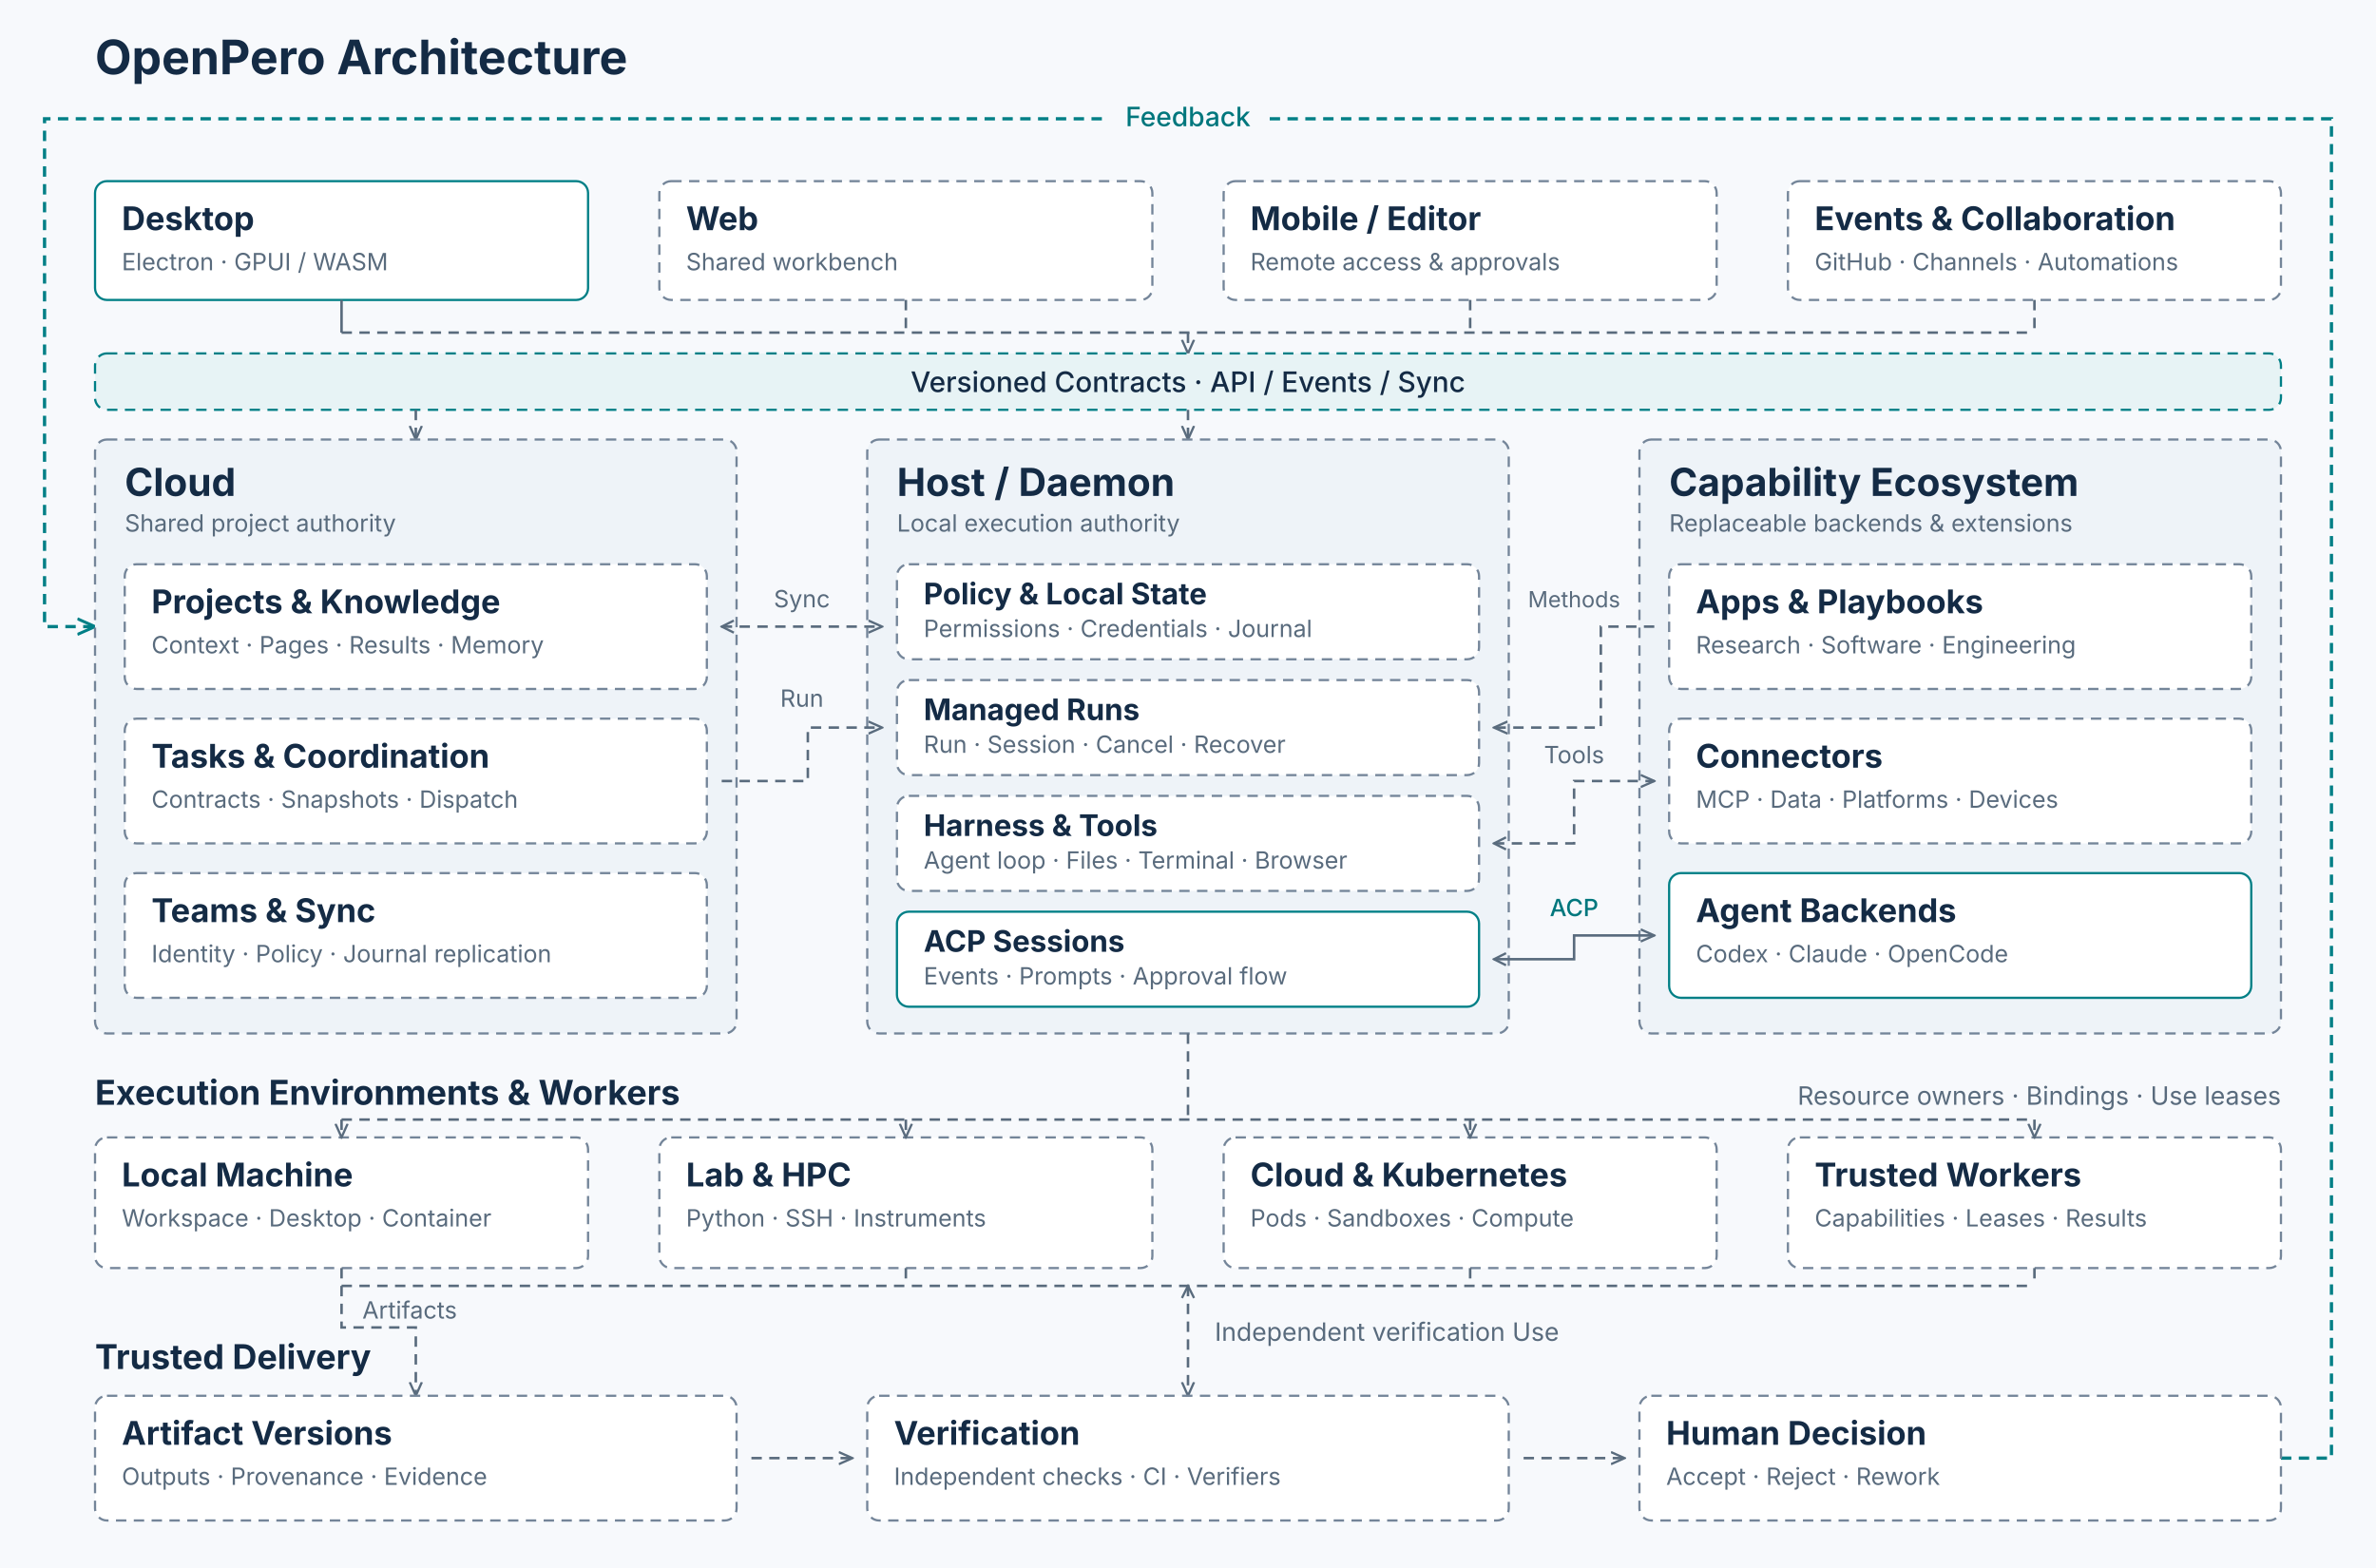
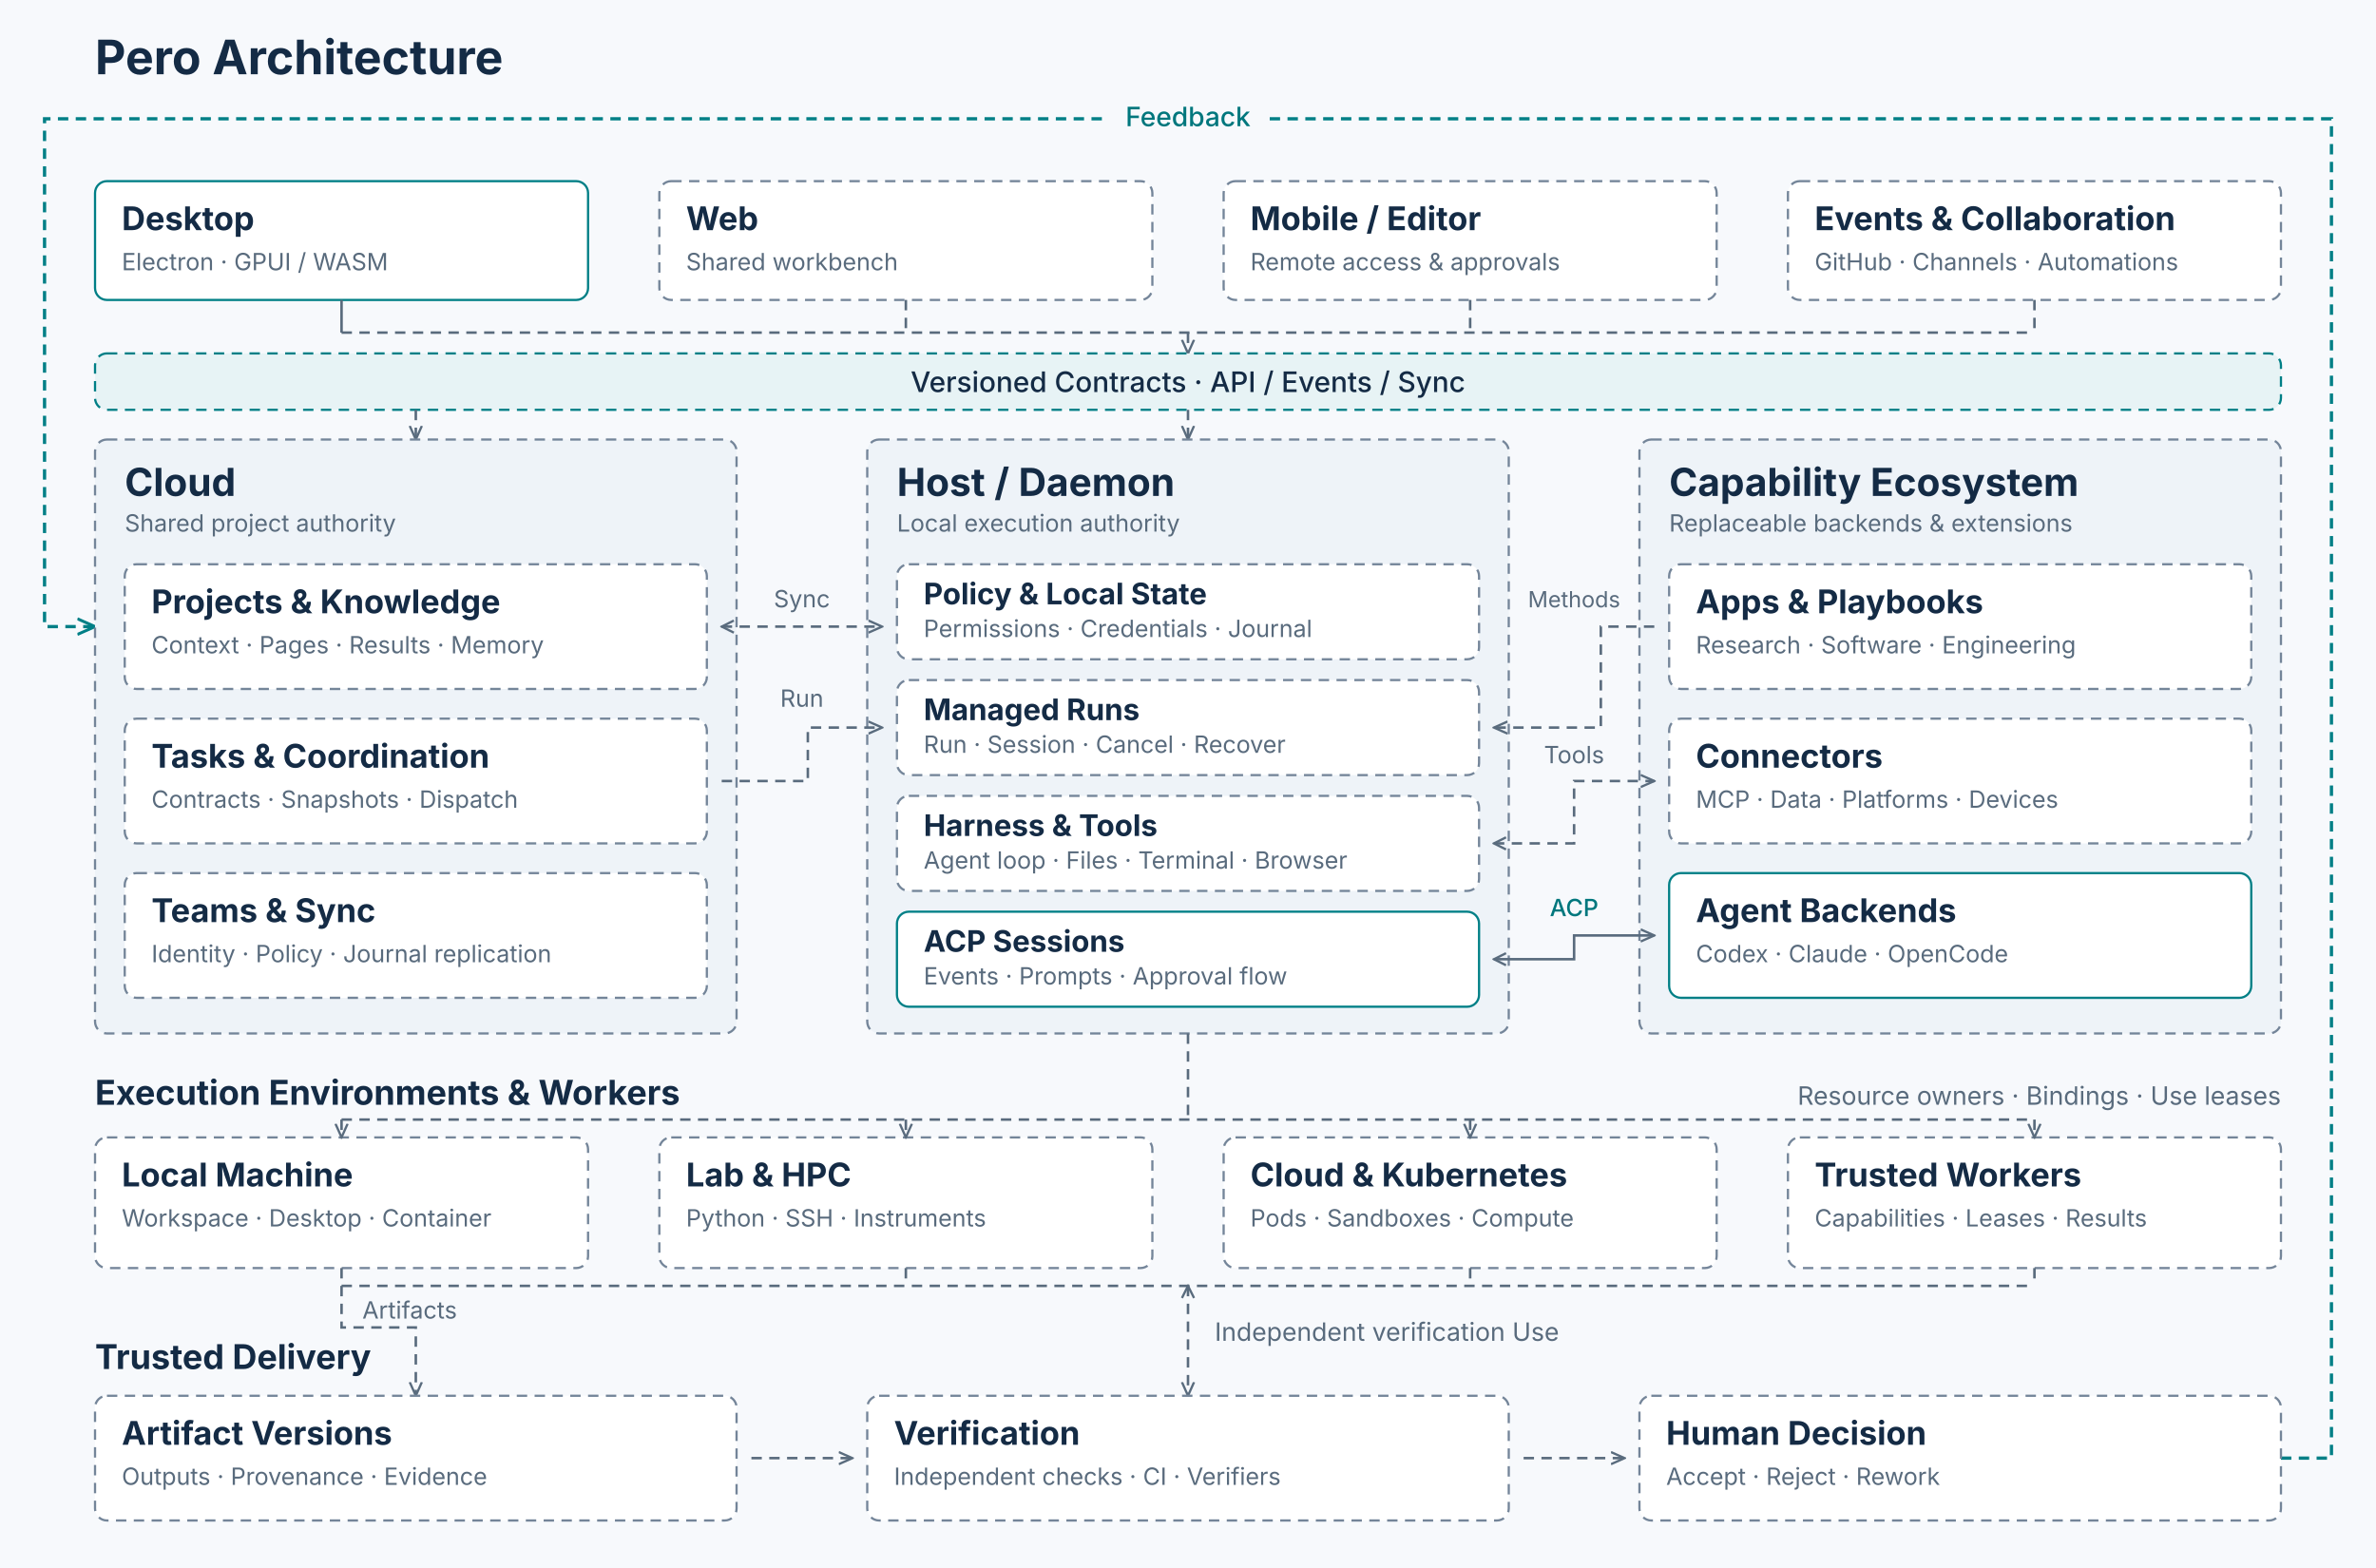
<svg xmlns="http://www.w3.org/2000/svg" width="1600" height="1056" viewBox="0 0 1600 1056" role="img" aria-labelledby="title description" lang="en">
  <defs>
    <marker id="arrow" viewBox="0 0 10 10" refX="9" refY="5" markerWidth="6" markerHeight="6" orient="auto">
      <path d="M 0 1 L 9 5 L 0 9" fill="none" stroke="#596B7D" stroke-width="1.5" />
    </marker>
    <marker id="start" viewBox="0 0 10 10" refX="1" refY="5" markerWidth="6" markerHeight="6" orient="auto">
      <path d="M 9 1 L 1 5 L 9 9" fill="none" stroke="#596B7D" stroke-width="1.5" />
    </marker>
    <marker id="accent" viewBox="0 0 10 10" refX="9" refY="5" markerWidth="6" markerHeight="6" orient="auto">
      <path d="M 0 1 L 9 5 L 0 9" fill="none" stroke="#007F86" stroke-width="1.5" />
    </marker>
  </defs>
  <rect x="0" y="0" width="1600" height="1056" rx="0" fill="#F7F9FC" stroke="none" stroke-width="1.5" />
  <g font-family="Inter, Helvetica Neue, Arial, sans-serif">
-     <text x="64" y="50" font-size="32" fill="#142B45" font-weight="650">OpenPero Architecture</text>
+     <text x="64" y="50" font-size="32" fill="#142B45" font-weight="650">Pero Architecture</text>
    <g transform="translate(0 -48)">
      <path d="M 1536 1030 H 1570 V 128 H 30 V 470 H 64" fill="none" stroke="#007F86" stroke-width="2.2" stroke-dasharray="7 5" marker-end="url(#accent)" />
      <rect x="745" y="109" width="110" height="34" rx="0" fill="#F7F9FC" stroke="none" stroke-width="1.5" />
      <text x="800" y="133" font-size="18" fill="#00777D" font-weight="550" text-anchor="middle">Feedback</text>
      <rect x="64" y="170" width="332" height="80" rx="8" fill="#FFFFFF" stroke="#007F86" stroke-width="1.5" />
      <text x="82" y="203" font-size="22" fill="#142B45" font-weight="650">Desktop</text>
      <text x="82" y="230" font-size="16" fill="#596B7D" font-weight="400">Electron · GPUI / WASM</text>
      <path d="M 230 250 V 272" fill="none" stroke="#596B7D" stroke-width="1.7" />
      <rect x="444" y="170" width="332" height="80" rx="8" fill="#FFFFFF" stroke="#748599" stroke-width="1.5" stroke-dasharray="7 5" />
      <text x="462" y="203" font-size="22" fill="#142B45" font-weight="650">Web</text>
      <text x="462" y="230" font-size="16" fill="#596B7D" font-weight="400">Shared workbench</text>
      <path d="M 610 250 V 272" fill="none" stroke="#596B7D" stroke-width="1.7" stroke-dasharray="7 5" />
      <rect x="824" y="170" width="332" height="80" rx="8" fill="#FFFFFF" stroke="#748599" stroke-width="1.5" stroke-dasharray="7 5" />
      <text x="842" y="203" font-size="22" fill="#142B45" font-weight="650">Mobile / Editor</text>
      <text x="842" y="230" font-size="16" fill="#596B7D" font-weight="400">Remote access &amp; approvals</text>
      <path d="M 990 250 V 272" fill="none" stroke="#596B7D" stroke-width="1.7" stroke-dasharray="7 5" />
      <rect x="1204" y="170" width="332" height="80" rx="8" fill="#FFFFFF" stroke="#748599" stroke-width="1.5" stroke-dasharray="7 5" />
      <text x="1222" y="203" font-size="22" fill="#142B45" font-weight="650">Events &amp; Collaboration</text>
      <text x="1222" y="230" font-size="16" fill="#596B7D" font-weight="400">GitHub · Channels · Automations</text>
      <path d="M 1370 250 V 272" fill="none" stroke="#596B7D" stroke-width="1.7" stroke-dasharray="7 5" />
      <path d="M 230 272 H 1370" fill="none" stroke="#596B7D" stroke-width="1.7" stroke-dasharray="7 5" />
      <path d="M 800 272 V 286" fill="none" stroke="#596B7D" stroke-width="1.7" stroke-dasharray="7 5" marker-end="url(#arrow)" />
      <rect x="64" y="286" width="1472" height="38" rx="8" fill="#E7F3F5" stroke="#007F86" stroke-width="1.5" stroke-dasharray="7 5" />
      <text x="800" y="312" font-size="19" fill="#142B45" font-weight="550" text-anchor="middle">Versioned Contracts · API / Events / Sync</text>
      <path d="M 280 324 V 344" fill="none" stroke="#596B7D" stroke-width="1.7" stroke-dasharray="7 5" marker-end="url(#arrow)" />
      <path d="M 800 324 V 344" fill="none" stroke="#596B7D" stroke-width="1.7" stroke-dasharray="7 5" marker-end="url(#arrow)" />
      <rect x="64" y="344" width="432" height="400" rx="8" fill="#EEF3F8" stroke="#748599" stroke-width="1.5" stroke-dasharray="7 5" />
      <text x="84" y="382" font-size="26" fill="#142B45" font-weight="650">Cloud</text>
      <text x="84" y="406" font-size="16" fill="#596B7D" font-weight="400">Shared project authority</text>
      <rect x="84" y="428" width="392" height="84" rx="8" fill="#FFFFFF" stroke="#748599" stroke-width="1.5" stroke-dasharray="7 5" />
      <text x="102" y="461" font-size="22" fill="#142B45" font-weight="650">Projects &amp; Knowledge</text>
      <text x="102" y="488" font-size="16" fill="#596B7D" font-weight="400">Context · Pages · Results · Memory</text>
      <rect x="84" y="532" width="392" height="84" rx="8" fill="#FFFFFF" stroke="#748599" stroke-width="1.5" stroke-dasharray="7 5" />
      <text x="102" y="565" font-size="22" fill="#142B45" font-weight="650">Tasks &amp; Coordination</text>
      <text x="102" y="592" font-size="16" fill="#596B7D" font-weight="400">Contracts · Snapshots · Dispatch</text>
      <rect x="84" y="636" width="392" height="84" rx="8" fill="#FFFFFF" stroke="#748599" stroke-width="1.5" stroke-dasharray="7 5" />
      <text x="102" y="669" font-size="22" fill="#142B45" font-weight="650">Teams &amp; Sync</text>
      <text x="102" y="696" font-size="16" fill="#596B7D" font-weight="400">Identity · Policy · Journal replication</text>
      <rect x="584" y="344" width="432" height="400" rx="8" fill="#EEF3F8" stroke="#748599" stroke-width="1.5" stroke-dasharray="7 5" />
      <text x="604" y="382" font-size="26" fill="#142B45" font-weight="650">Host / Daemon</text>
      <text x="604" y="406" font-size="16" fill="#596B7D" font-weight="400">Local execution authority</text>
      <rect x="604" y="428" width="392" height="64" rx="8" fill="#FFFFFF" stroke="#748599" stroke-width="1.5" stroke-dasharray="7 5" />
      <text x="622" y="455" font-size="20" fill="#142B45" font-weight="650">Policy &amp; Local State</text>
      <text x="622" y="477" font-size="16" fill="#596B7D" font-weight="400">Permissions · Credentials · Journal</text>
      <rect x="604" y="506" width="392" height="64" rx="8" fill="#FFFFFF" stroke="#748599" stroke-width="1.5" stroke-dasharray="7 5" />
      <text x="622" y="533" font-size="20" fill="#142B45" font-weight="650">Managed Runs</text>
      <text x="622" y="555" font-size="16" fill="#596B7D" font-weight="400">Run · Session · Cancel · Recover</text>
      <rect x="604" y="584" width="392" height="64" rx="8" fill="#FFFFFF" stroke="#748599" stroke-width="1.5" stroke-dasharray="7 5" />
      <text x="622" y="611" font-size="20" fill="#142B45" font-weight="650">Harness &amp; Tools</text>
      <text x="622" y="633" font-size="16" fill="#596B7D" font-weight="400">Agent loop · Files · Terminal · Browser</text>
      <rect x="604" y="662" width="392" height="64" rx="8" fill="#FFFFFF" stroke="#007F86" stroke-width="1.5" />
      <text x="622" y="689" font-size="20" fill="#142B45" font-weight="650">ACP Sessions</text>
      <text x="622" y="711" font-size="16" fill="#596B7D" font-weight="400">Events · Prompts · Approval flow</text>
      <rect x="1104" y="344" width="432" height="400" rx="8" fill="#EEF3F8" stroke="#748599" stroke-width="1.5" stroke-dasharray="7 5" />
      <text x="1124" y="382" font-size="26" fill="#142B45" font-weight="650">Capability Ecosystem</text>
      <text x="1124" y="406" font-size="16" fill="#596B7D" font-weight="400">Replaceable backends &amp; extensions</text>
      <rect x="1124" y="428" width="392" height="84" rx="8" fill="#FFFFFF" stroke="#748599" stroke-width="1.5" stroke-dasharray="7 5" />
      <text x="1142" y="461" font-size="22" fill="#142B45" font-weight="650">Apps &amp; Playbooks</text>
      <text x="1142" y="488" font-size="16" fill="#596B7D" font-weight="400">Research · Software · Engineering</text>
      <rect x="1124" y="532" width="392" height="84" rx="8" fill="#FFFFFF" stroke="#748599" stroke-width="1.5" stroke-dasharray="7 5" />
      <text x="1142" y="565" font-size="22" fill="#142B45" font-weight="650">Connectors</text>
      <text x="1142" y="592" font-size="16" fill="#596B7D" font-weight="400">MCP · Data · Platforms · Devices</text>
      <rect x="1124" y="636" width="392" height="84" rx="8" fill="#FFFFFF" stroke="#007F86" stroke-width="1.5" />
      <text x="1142" y="669" font-size="22" fill="#142B45" font-weight="650">Agent Backends</text>
      <text x="1142" y="696" font-size="16" fill="#596B7D" font-weight="400">Codex · Claude · OpenCode</text>
      <path d="M 486 470 H 594" fill="none" stroke="#596B7D" stroke-width="1.7" stroke-dasharray="7 5" marker-end="url(#arrow)" marker-start="url(#start)" />
      <text x="540" y="457" font-size="16" fill="#596B7D" font-weight="400" text-anchor="middle">Sync</text>
      <path d="M 486 574 H 544 V 538 H 594" fill="none" stroke="#596B7D" stroke-width="1.7" stroke-dasharray="7 5" marker-end="url(#arrow)" />
      <text x="540" y="524" font-size="16" fill="#596B7D" font-weight="400" text-anchor="middle">Run</text>
      <path d="M 1114 470 H 1078 V 538 H 1006" fill="none" stroke="#596B7D" stroke-width="1.7" stroke-dasharray="7 5" marker-end="url(#arrow)" />
      <text x="1060" y="457" font-size="15" fill="#596B7D" font-weight="400" text-anchor="middle">Methods</text>
      <path d="M 1006 616 H 1060 V 574 H 1114" fill="none" stroke="#596B7D" stroke-width="1.7" stroke-dasharray="7 5" marker-end="url(#arrow)" marker-start="url(#start)" />
      <text x="1060" y="562" font-size="16" fill="#596B7D" font-weight="400" text-anchor="middle">Tools</text>
      <path d="M 1006 694 H 1060 V 678 H 1114" fill="none" stroke="#596B7D" stroke-width="1.7" marker-end="url(#arrow)" marker-start="url(#start)" />
      <text x="1060" y="665" font-size="16" fill="#00777D" font-weight="550" text-anchor="middle">ACP</text>
      <text x="64" y="792" font-size="23" fill="#142B45" font-weight="650">Execution Environments &amp; Workers</text>
      <text x="1536" y="792" font-size="17" fill="#596B7D" font-weight="400" text-anchor="end">Resource owners · Bindings · Use leases</text>
      <path d="M 800 744 V 802" fill="none" stroke="#596B7D" stroke-width="1.7" stroke-dasharray="7 5" />
      <path d="M 230 802 H 1370" fill="none" stroke="#596B7D" stroke-width="1.7" stroke-dasharray="7 5" />
      <rect x="64" y="814" width="332" height="88" rx="8" fill="#FFFFFF" stroke="#748599" stroke-width="1.5" stroke-dasharray="7 5" />
      <text x="82" y="847" font-size="22" fill="#142B45" font-weight="650">Local Machine</text>
      <text x="82" y="874" font-size="16" fill="#596B7D" font-weight="400">Workspace · Desktop · Container</text>
      <path d="M 230 802 V 814" fill="none" stroke="#596B7D" stroke-width="1.7" stroke-dasharray="7 5" marker-end="url(#arrow)" />
      <path d="M 230 902 V 914" fill="none" stroke="#596B7D" stroke-width="1.7" stroke-dasharray="7 5" />
      <rect x="444" y="814" width="332" height="88" rx="8" fill="#FFFFFF" stroke="#748599" stroke-width="1.5" stroke-dasharray="7 5" />
      <text x="462" y="847" font-size="22" fill="#142B45" font-weight="650">Lab &amp; HPC</text>
      <text x="462" y="874" font-size="16" fill="#596B7D" font-weight="400">Python · SSH · Instruments</text>
      <path d="M 610 802 V 814" fill="none" stroke="#596B7D" stroke-width="1.7" stroke-dasharray="7 5" marker-end="url(#arrow)" />
      <path d="M 610 902 V 914" fill="none" stroke="#596B7D" stroke-width="1.7" stroke-dasharray="7 5" />
      <rect x="824" y="814" width="332" height="88" rx="8" fill="#FFFFFF" stroke="#748599" stroke-width="1.5" stroke-dasharray="7 5" />
      <text x="842" y="847" font-size="22" fill="#142B45" font-weight="650">Cloud &amp; Kubernetes</text>
      <text x="842" y="874" font-size="16" fill="#596B7D" font-weight="400">Pods · Sandboxes · Compute</text>
      <path d="M 990 802 V 814" fill="none" stroke="#596B7D" stroke-width="1.7" stroke-dasharray="7 5" marker-end="url(#arrow)" />
      <path d="M 990 902 V 914" fill="none" stroke="#596B7D" stroke-width="1.7" stroke-dasharray="7 5" />
      <rect x="1204" y="814" width="332" height="88" rx="8" fill="#FFFFFF" stroke="#748599" stroke-width="1.5" stroke-dasharray="7 5" />
      <text x="1222" y="847" font-size="22" fill="#142B45" font-weight="650">Trusted Workers</text>
      <text x="1222" y="874" font-size="16" fill="#596B7D" font-weight="400">Capabilities · Leases · Results</text>
      <path d="M 1370 802 V 814" fill="none" stroke="#596B7D" stroke-width="1.7" stroke-dasharray="7 5" marker-end="url(#arrow)" />
      <path d="M 1370 902 V 914" fill="none" stroke="#596B7D" stroke-width="1.7" stroke-dasharray="7 5" />
      <path d="M 230 914 H 1370" fill="none" stroke="#596B7D" stroke-width="1.7" stroke-dasharray="7 5" />
      <path d="M 230 914 V 942 H 280 V 988" fill="none" stroke="#596B7D" stroke-width="1.7" stroke-dasharray="7 5" marker-end="url(#arrow)" />
      <text x="244" y="936" font-size="16" fill="#596B7D" font-weight="400">Artifacts</text>
      <path d="M 800 914 V 988" fill="none" stroke="#596B7D" stroke-width="1.7" stroke-dasharray="7 5" marker-end="url(#arrow)" marker-start="url(#start)" />
      <text x="818" y="951" font-size="17" fill="#596B7D" font-weight="400">Independent verification Use</text>
      <text x="64" y="970" font-size="23" fill="#142B45" font-weight="650">Trusted Delivery</text>
      <rect x="64" y="988" width="432" height="84" rx="8" fill="#FFFFFF" stroke="#748599" stroke-width="1.5" stroke-dasharray="7 5" />
      <text x="82" y="1021" font-size="22" fill="#142B45" font-weight="650">Artifact Versions</text>
      <text x="82" y="1048" font-size="16" fill="#596B7D" font-weight="400">Outputs · Provenance · Evidence</text>
      <rect x="584" y="988" width="432" height="84" rx="8" fill="#FFFFFF" stroke="#748599" stroke-width="1.5" stroke-dasharray="7 5" />
      <text x="602" y="1021" font-size="22" fill="#142B45" font-weight="650">Verification</text>
      <text x="602" y="1048" font-size="16" fill="#596B7D" font-weight="400">Independent checks · CI · Verifiers</text>
      <rect x="1104" y="988" width="432" height="84" rx="8" fill="#FFFFFF" stroke="#748599" stroke-width="1.5" stroke-dasharray="7 5" />
      <text x="1122" y="1021" font-size="22" fill="#142B45" font-weight="650">Human Decision</text>
      <text x="1122" y="1048" font-size="16" fill="#596B7D" font-weight="400">Accept · Reject · Rework</text>
      <path d="M 506 1030 H 574" fill="none" stroke="#596B7D" stroke-width="1.7" stroke-dasharray="7 5" marker-end="url(#arrow)" />
      <path d="M 1026 1030 H 1094" fill="none" stroke="#596B7D" stroke-width="1.7" stroke-dasharray="7 5" marker-end="url(#arrow)" />
    </g>
  </g>
</svg>
